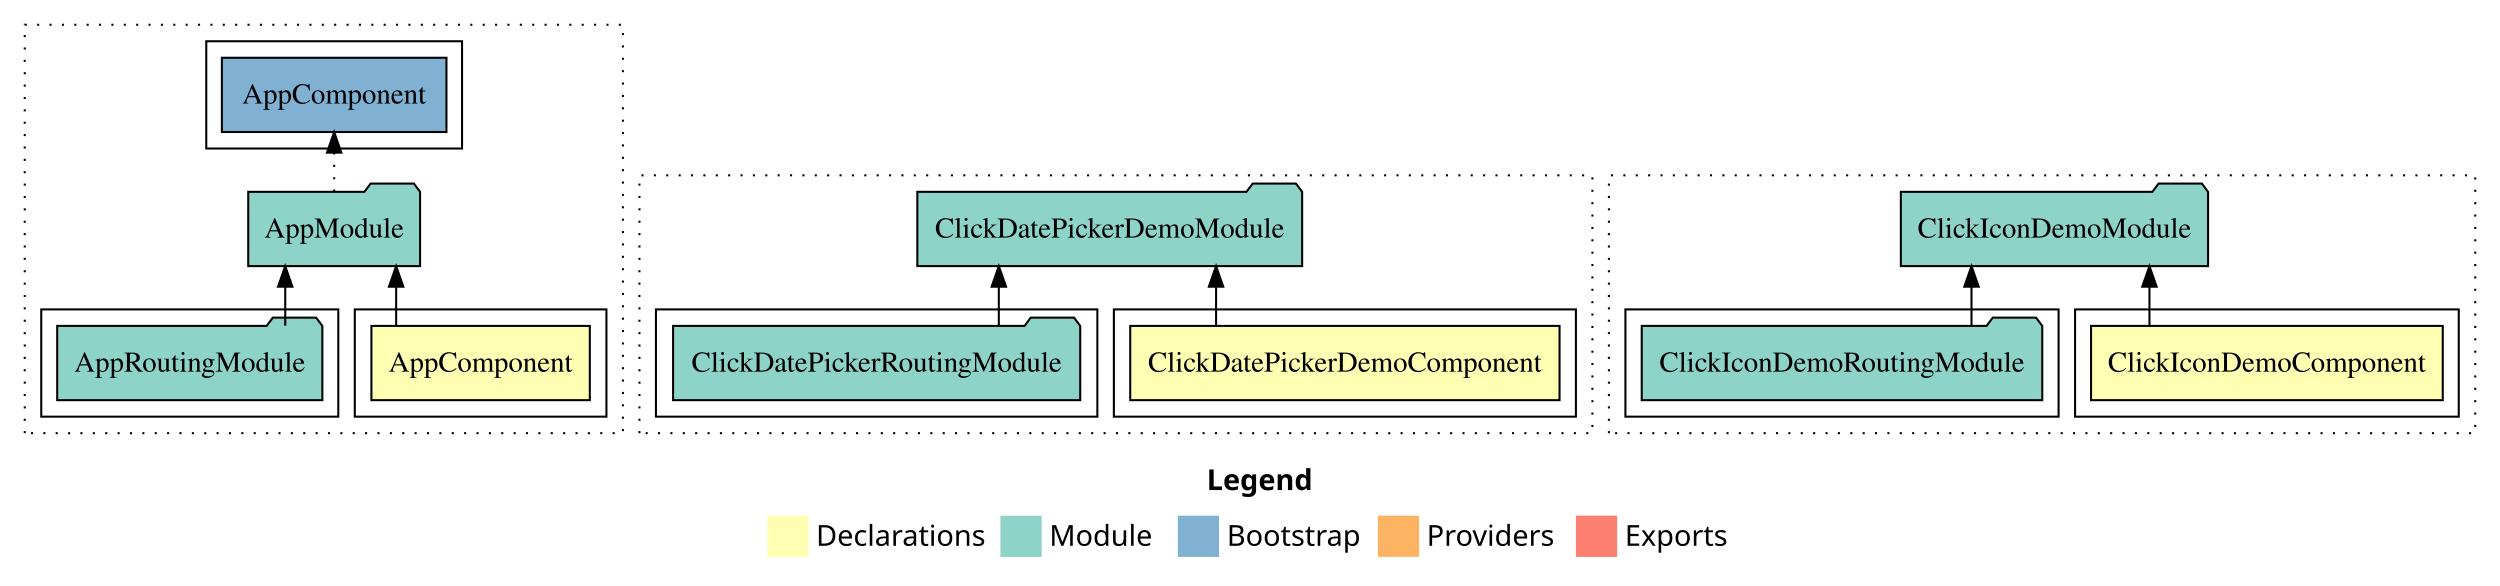
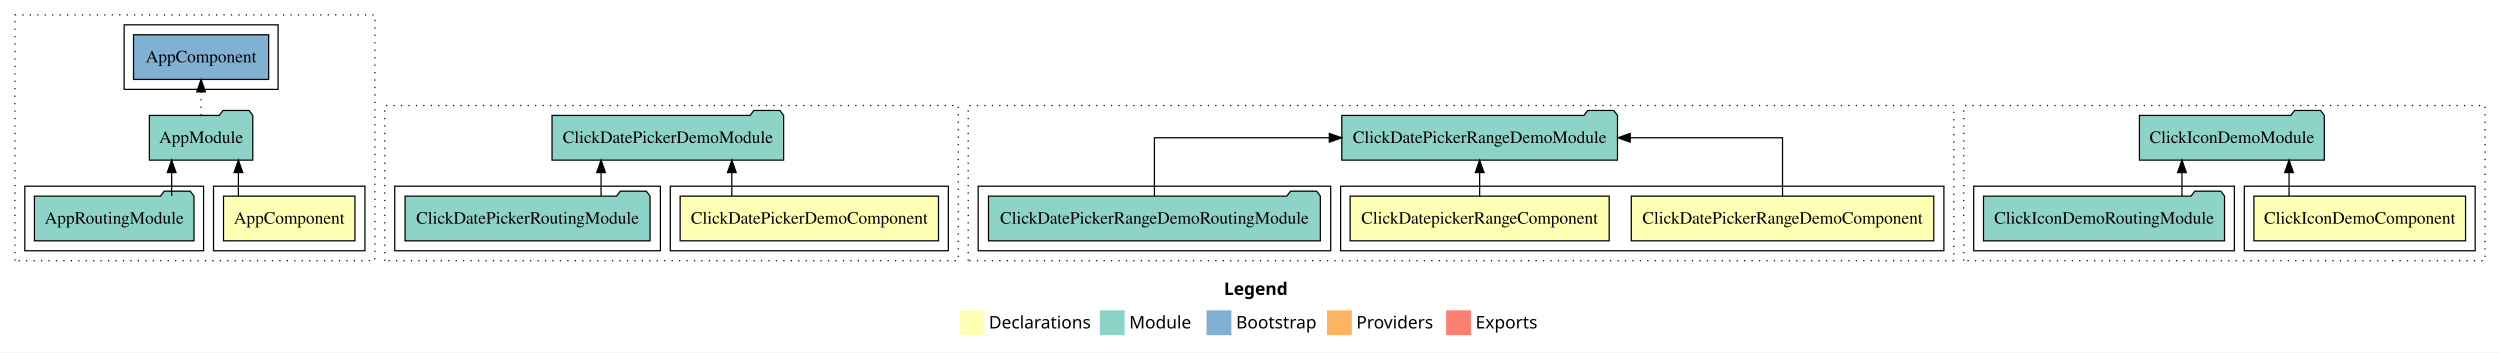
- <svg xmlns="http://www.w3.org/2000/svg" width="1212pt" height="284pt" viewBox="0.00 0.00 1212.00 284.00">
+ <svg xmlns="http://www.w3.org/2000/svg" width="2014pt" height="284pt" viewBox="0.00 0.00 2014.00 284.00">
  <g id="graph0" class="graph" transform="scale(1 1) rotate(0) translate(4 280)">
-     <polygon fill="#ffffff" stroke="transparent" points="-4,4 -4,-280 1208,-280 1208,4 -4,4" />
-     <text text-anchor="start" x="581.009" y="-42.4" font-family="sans-serif" font-weight="bold" font-size="14.00" fill="#000000">Legend</text>
-     <polygon fill="#ffffb3" stroke="transparent" points="368,-10 368,-30 388,-30 388,-10 368,-10" />
-     <text text-anchor="start" x="391.629" y="-15.4" font-family="sans-serif" font-size="14.00" fill="#000000">  Declarations</text>
-     <polygon fill="#8dd3c7" stroke="transparent" points="481,-10 481,-30 501,-30 501,-10 481,-10" />
-     <text text-anchor="start" x="504.725" y="-15.4" font-family="sans-serif" font-size="14.00" fill="#000000">  Module</text>
-     <polygon fill="#80b1d3" stroke="transparent" points="567,-10 567,-30 587,-30 587,-10 567,-10" />
-     <text text-anchor="start" x="590.781" y="-15.4" font-family="sans-serif" font-size="14.00" fill="#000000">  Bootstrap</text>
-     <polygon fill="#fdb462" stroke="transparent" points="664,-10 664,-30 684,-30 684,-10 664,-10" />
-     <text text-anchor="start" x="687.673" y="-15.4" font-family="sans-serif" font-size="14.00" fill="#000000">  Providers</text>
-     <polygon fill="#fb8072" stroke="transparent" points="760,-10 760,-30 780,-30 780,-10 760,-10" />
-     <text text-anchor="start" x="783.726" y="-15.4" font-family="sans-serif" font-size="14.00" fill="#000000">  Exports</text>
+     <polygon fill="#ffffff" stroke="transparent" points="-4,4 -4,-280 2010,-280 2010,4 -4,4" />
+     <text text-anchor="start" x="982.009" y="-42.4" font-family="sans-serif" font-weight="bold" font-size="14.00" fill="#000000">Legend</text>
+     <polygon fill="#ffffb3" stroke="transparent" points="769,-10 769,-30 789,-30 789,-10 769,-10" />
+     <text text-anchor="start" x="792.629" y="-15.4" font-family="sans-serif" font-size="14.00" fill="#000000">  Declarations</text>
+     <polygon fill="#8dd3c7" stroke="transparent" points="882,-10 882,-30 902,-30 902,-10 882,-10" />
+     <text text-anchor="start" x="905.725" y="-15.4" font-family="sans-serif" font-size="14.00" fill="#000000">  Module</text>
+     <polygon fill="#80b1d3" stroke="transparent" points="968,-10 968,-30 988,-30 988,-10 968,-10" />
+     <text text-anchor="start" x="991.781" y="-15.4" font-family="sans-serif" font-size="14.00" fill="#000000">  Bootstrap</text>
+     <polygon fill="#fdb462" stroke="transparent" points="1065,-10 1065,-30 1085,-30 1085,-10 1065,-10" />
+     <text text-anchor="start" x="1088.673" y="-15.4" font-family="sans-serif" font-size="14.00" fill="#000000">  Providers</text>
+     <polygon fill="#fb8072" stroke="transparent" points="1161,-10 1161,-30 1181,-30 1181,-10 1161,-10" />
+     <text text-anchor="start" x="1184.726" y="-15.4" font-family="sans-serif" font-size="14.00" fill="#000000">  Exports</text>
    <g id="clust1" class="cluster">
      <polygon fill="none" stroke="#000000" stroke-dasharray="1,5" points="8,-70 8,-268 298,-268 298,-70 8,-70" />
    </g>
    <g id="clust2" class="cluster">
      <polygon fill="none" stroke="#000000" points="168,-78 168,-130 290,-130 290,-78 168,-78" />
    </g>
    <g id="clust4" class="cluster">
      <polygon fill="none" stroke="#000000" points="16,-78 16,-130 160,-130 160,-78 16,-78" />
    </g>
    <g id="clust6" class="cluster">
      <polygon fill="none" stroke="#000000" points="96,-208 96,-260 220,-260 220,-208 96,-208" />
    </g>
    <g id="clust14" class="cluster">
      <polygon fill="none" stroke="#000000" stroke-dasharray="1,5" points="306,-70 306,-195 768,-195 768,-70 306,-70" />
    </g>
    <g id="clust15" class="cluster">
      <polygon fill="none" stroke="#000000" points="536,-78 536,-130 760,-130 760,-78 536,-78" />
    </g>
    <g id="clust17" class="cluster">
      <polygon fill="none" stroke="#000000" points="314,-78 314,-130 528,-130 528,-78 314,-78" />
    </g>
-     <g id="clust27" class="cluster">
-       <polygon fill="none" stroke="#000000" stroke-dasharray="1,5" points="776,-70 776,-195 1196,-195 1196,-70 776,-70" />
+     <g id="clust21" class="cluster">
+       <polygon fill="none" stroke="#000000" stroke-dasharray="1,5" points="776,-70 776,-195 1570,-195 1570,-70 776,-70" />
    </g>
-     <g id="clust28" class="cluster">
-       <polygon fill="none" stroke="#000000" points="1002,-78 1002,-130 1188,-130 1188,-78 1002,-78" />
+     <g id="clust22" class="cluster">
+       <polygon fill="none" stroke="#000000" points="1076,-78 1076,-130 1562,-130 1562,-78 1076,-78" />
    </g>
-     <g id="clust30" class="cluster">
-       <polygon fill="none" stroke="#000000" points="784,-78 784,-130 994,-130 994,-78 784,-78" />
+     <g id="clust25" class="cluster">
+       <polygon fill="none" stroke="#000000" points="784,-78 784,-130 1068,-130 1068,-78 784,-78" />
+     </g>
+     <g id="clust41" class="cluster">
+       <polygon fill="none" stroke="#000000" stroke-dasharray="1,5" points="1578,-70 1578,-195 1998,-195 1998,-70 1578,-70" />
+     </g>
+     <g id="clust42" class="cluster">
+       <polygon fill="none" stroke="#000000" points="1804,-78 1804,-130 1990,-130 1990,-78 1804,-78" />
+     </g>
+     <g id="clust44" class="cluster">
+       <polygon fill="none" stroke="#000000" points="1586,-78 1586,-130 1796,-130 1796,-78 1586,-78" />
    </g>
    <g id="node1" class="node">
      <polygon fill="#ffffb3" stroke="#000000" points="281.94,-122 176.06,-122 176.06,-86 281.94,-86 281.94,-122" />
      <text text-anchor="middle" x="229" y="-99.8" font-family="Times,serif" font-size="14.00" fill="#000000">AppComponent</text>
    </g>
    <g id="node2" class="node">
      <polygon fill="#8dd3c7" stroke="#000000" points="199.657,-187 196.657,-191 175.657,-191 172.657,-187 116.343,-187 116.343,-151 199.657,-151 199.657,-187" />
      <text text-anchor="middle" x="158" y="-164.8" font-family="Times,serif" font-size="14.00" fill="#000000">AppModule</text>
    </g>
    <g id="edge1" class="edge">
      <path fill="none" stroke="#000000" d="M188.054,-122.106C188.054,-122.106 188.054,-140.991 188.054,-140.991" />
      <polygon fill="#000000" stroke="#000000" points="184.554,-140.991 188.054,-150.991 191.554,-140.991 184.554,-140.991" />
    </g>
    <g id="node4" class="node">
      <polygon fill="#80b1d3" stroke="#000000" points="212.439,-252 103.561,-252 103.561,-216 212.439,-216 212.439,-252" />
      <text text-anchor="middle" x="158" y="-229.8" font-family="Times,serif" font-size="14.00" fill="#000000">AppComponent </text>
    </g>
    <g id="edge3" class="edge">
      <path fill="none" stroke="#000000" stroke-dasharray="1,5" d="M158,-187.106C158,-187.106 158,-205.991 158,-205.991" />
      <polygon fill="#000000" stroke="#000000" points="154.5,-205.991 158,-215.991 161.5,-205.991 154.5,-205.991" />
    </g>
    <g id="node3" class="node">
      <polygon fill="#8dd3c7" stroke="#000000" points="152.274,-122 149.274,-126 128.274,-126 125.274,-122 23.726,-122 23.726,-86 152.274,-86 152.274,-122" />
      <text text-anchor="middle" x="88" y="-99.8" font-family="Times,serif" font-size="14.00" fill="#000000">AppRoutingModule</text>
    </g>
    <g id="edge2" class="edge">
      <path fill="none" stroke="#000000" d="M134.28,-122.106C134.28,-122.106 134.28,-140.991 134.28,-140.991" />
      <polygon fill="#000000" stroke="#000000" points="130.78,-140.991 134.28,-150.991 137.78,-140.991 130.78,-140.991" />
    </g>
    <g id="node5" class="node">
      <polygon fill="#ffffb3" stroke="#000000" points="752.066,-122 543.934,-122 543.934,-86 752.066,-86 752.066,-122" />
      <text text-anchor="middle" x="648" y="-99.8" font-family="Times,serif" font-size="14.00" fill="#000000">ClickDatePickerDemoComponent</text>
    </g>
    <g id="node6" class="node">
      <polygon fill="#8dd3c7" stroke="#000000" points="627.284,-187 624.284,-191 603.284,-191 600.284,-187 440.716,-187 440.716,-151 627.284,-151 627.284,-187" />
      <text text-anchor="middle" x="534" y="-164.8" font-family="Times,serif" font-size="14.00" fill="#000000">ClickDatePickerDemoModule</text>
    </g>
    <g id="edge4" class="edge">
      <path fill="none" stroke="#000000" d="M585.554,-122.106C585.554,-122.106 585.554,-140.991 585.554,-140.991" />
      <polygon fill="#000000" stroke="#000000" points="582.054,-140.991 585.554,-150.991 589.054,-140.991 582.054,-140.991" />
    </g>
    <g id="node7" class="node">
      <polygon fill="#8dd3c7" stroke="#000000" points="519.689,-122 516.689,-126 495.69,-126 492.69,-122 322.31,-122 322.31,-86 519.689,-86 519.689,-122" />
      <text text-anchor="middle" x="421" y="-99.8" font-family="Times,serif" font-size="14.00" fill="#000000">ClickDatePickerRoutingModule</text>
    </g>
    <g id="edge5" class="edge">
      <path fill="none" stroke="#000000" d="M480.226,-122.106C480.226,-122.106 480.226,-140.991 480.226,-140.991" />
      <polygon fill="#000000" stroke="#000000" points="476.727,-140.991 480.226,-150.991 483.727,-140.991 476.727,-140.991" />
    </g>
    <g id="node8" class="node">
-       <polygon fill="#ffffb3" stroke="#000000" points="1180.252,-122 1009.748,-122 1009.748,-86 1180.252,-86 1180.252,-122" />
-       <text text-anchor="middle" x="1095" y="-99.8" font-family="Times,serif" font-size="14.00" fill="#000000">ClickIconDemoComponent</text>
+       <polygon fill="#ffffb3" stroke="#000000" points="1553.832,-122 1310.168,-122 1310.168,-86 1553.832,-86 1553.832,-122" />
+       <text text-anchor="middle" x="1432" y="-99.8" font-family="Times,serif" font-size="14.00" fill="#000000">ClickDatePickerRangeDemoComponent</text>
+     </g>
+     <g id="node10" class="node">
+       <polygon fill="#8dd3c7" stroke="#000000" points="1299.049,-187 1296.049,-191 1275.049,-191 1272.049,-187 1076.951,-187 1076.951,-151 1299.049,-151 1299.049,-187" />
+       <text text-anchor="middle" x="1188" y="-164.8" font-family="Times,serif" font-size="14.00" fill="#000000">ClickDatePickerRangeDemoModule</text>
+     </g>
+     <g id="edge6" class="edge">
+       <path fill="none" stroke="#000000" d="M1432,-122.106C1432,-141.339 1432,-169 1432,-169 1432,-169 1309.29,-169 1309.29,-169" />
+       <polygon fill="#000000" stroke="#000000" points="1309.29,-165.5 1299.29,-169 1309.29,-172.5 1309.29,-165.5" />
    </g>
    <g id="node9" class="node">
-       <polygon fill="#8dd3c7" stroke="#000000" points="1066.469,-187 1063.469,-191 1042.469,-191 1039.469,-187 917.531,-187 917.531,-151 1066.469,-151 1066.469,-187" />
-       <text text-anchor="middle" x="992" y="-164.8" font-family="Times,serif" font-size="14.00" fill="#000000">ClickIconDemoModule</text>
-     </g>
-     <g id="edge6" class="edge">
-       <path fill="none" stroke="#000000" d="M1038.054,-122.106C1038.054,-122.106 1038.054,-140.991 1038.054,-140.991" />
-       <polygon fill="#000000" stroke="#000000" points="1034.554,-140.991 1038.054,-150.991 1041.554,-140.991 1034.554,-140.991" />
-     </g>
-     <g id="node10" class="node">
-       <polygon fill="#8dd3c7" stroke="#000000" points="986.087,-122 983.087,-126 962.087,-126 959.087,-122 791.913,-122 791.913,-86 986.087,-86 986.087,-122" />
-       <text text-anchor="middle" x="889" y="-99.8" font-family="Times,serif" font-size="14.00" fill="#000000">ClickIconDemoRoutingModule</text>
+       <polygon fill="#ffffb3" stroke="#000000" points="1292.338,-122 1083.662,-122 1083.662,-86 1292.338,-86 1292.338,-122" />
+       <text text-anchor="middle" x="1188" y="-99.8" font-family="Times,serif" font-size="14.00" fill="#000000">ClickDatepickerRangeComponent</text>
    </g>
    <g id="edge7" class="edge">
-       <path fill="none" stroke="#000000" d="M951.779,-122.106C951.779,-122.106 951.779,-140.991 951.779,-140.991" />
-       <polygon fill="#000000" stroke="#000000" points="948.279,-140.991 951.779,-150.991 955.279,-140.991 948.279,-140.991" />
+       <path fill="none" stroke="#000000" d="M1188,-122.106C1188,-122.106 1188,-140.991 1188,-140.991" />
+       <polygon fill="#000000" stroke="#000000" points="1184.5,-140.991 1188,-150.991 1191.5,-140.991 1184.5,-140.991" />
+     </g>
+     <g id="node11" class="node">
+       <polygon fill="#8dd3c7" stroke="#000000" points="1059.667,-122 1056.667,-126 1035.667,-126 1032.667,-122 792.333,-122 792.333,-86 1059.667,-86 1059.667,-122" />
+       <text text-anchor="middle" x="926" y="-99.8" font-family="Times,serif" font-size="14.00" fill="#000000">ClickDatePickerRangeDemoRoutingModule</text>
+     </g>
+     <g id="edge8" class="edge">
+       <path fill="none" stroke="#000000" d="M926,-122.106C926,-141.339 926,-169 926,-169 926,-169 1066.888,-169 1066.888,-169" />
+       <polygon fill="#000000" stroke="#000000" points="1066.888,-172.5 1076.888,-169 1066.888,-165.5 1066.888,-172.5" />
+     </g>
+     <g id="node12" class="node">
+       <polygon fill="#ffffb3" stroke="#000000" points="1982.252,-122 1811.748,-122 1811.748,-86 1982.252,-86 1982.252,-122" />
+       <text text-anchor="middle" x="1897" y="-99.8" font-family="Times,serif" font-size="14.00" fill="#000000">ClickIconDemoComponent</text>
+     </g>
+     <g id="node13" class="node">
+       <polygon fill="#8dd3c7" stroke="#000000" points="1868.469,-187 1865.469,-191 1844.469,-191 1841.469,-187 1719.531,-187 1719.531,-151 1868.469,-151 1868.469,-187" />
+       <text text-anchor="middle" x="1794" y="-164.8" font-family="Times,serif" font-size="14.00" fill="#000000">ClickIconDemoModule</text>
+     </g>
+     <g id="edge9" class="edge">
+       <path fill="none" stroke="#000000" d="M1840.054,-122.106C1840.054,-122.106 1840.054,-140.991 1840.054,-140.991" />
+       <polygon fill="#000000" stroke="#000000" points="1836.554,-140.991 1840.054,-150.991 1843.554,-140.991 1836.554,-140.991" />
+     </g>
+     <g id="node14" class="node">
+       <polygon fill="#8dd3c7" stroke="#000000" points="1788.087,-122 1785.087,-126 1764.087,-126 1761.087,-122 1593.913,-122 1593.913,-86 1788.087,-86 1788.087,-122" />
+       <text text-anchor="middle" x="1691" y="-99.8" font-family="Times,serif" font-size="14.00" fill="#000000">ClickIconDemoRoutingModule</text>
+     </g>
+     <g id="edge10" class="edge">
+       <path fill="none" stroke="#000000" d="M1753.78,-122.106C1753.78,-122.106 1753.78,-140.991 1753.78,-140.991" />
+       <polygon fill="#000000" stroke="#000000" points="1750.28,-140.991 1753.78,-150.991 1757.28,-140.991 1750.28,-140.991" />
    </g>
  </g>
</svg>
